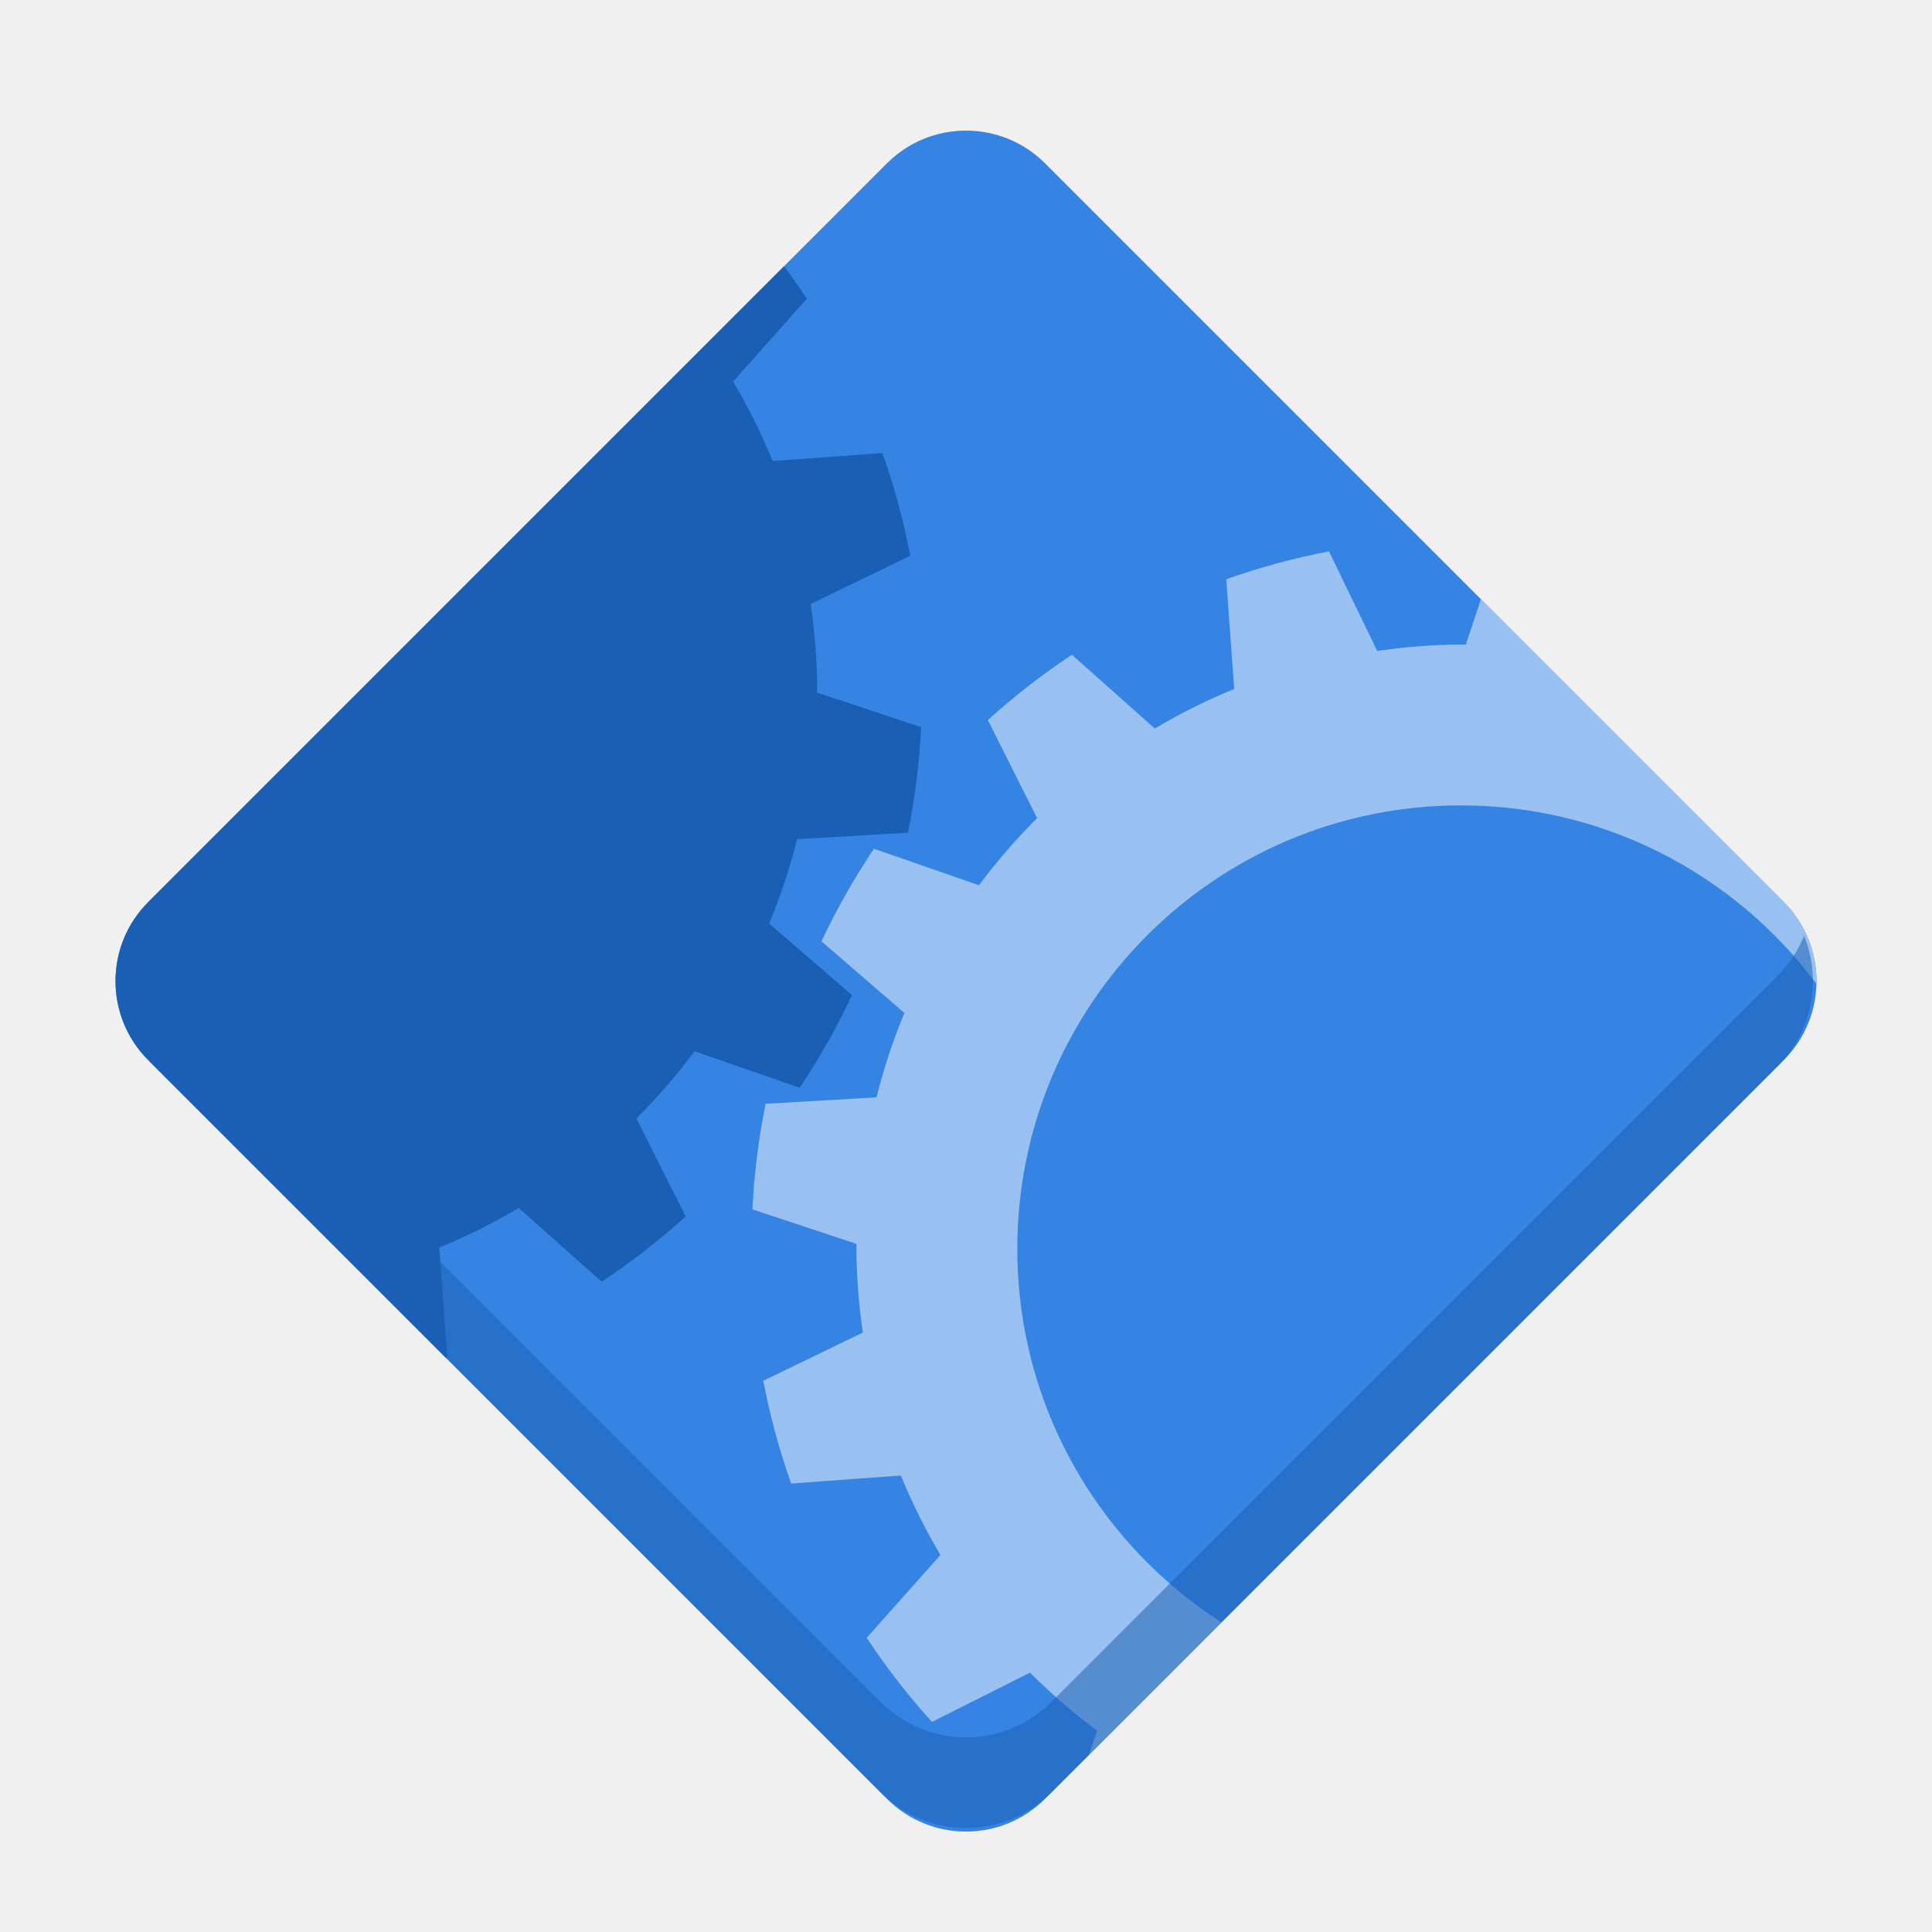
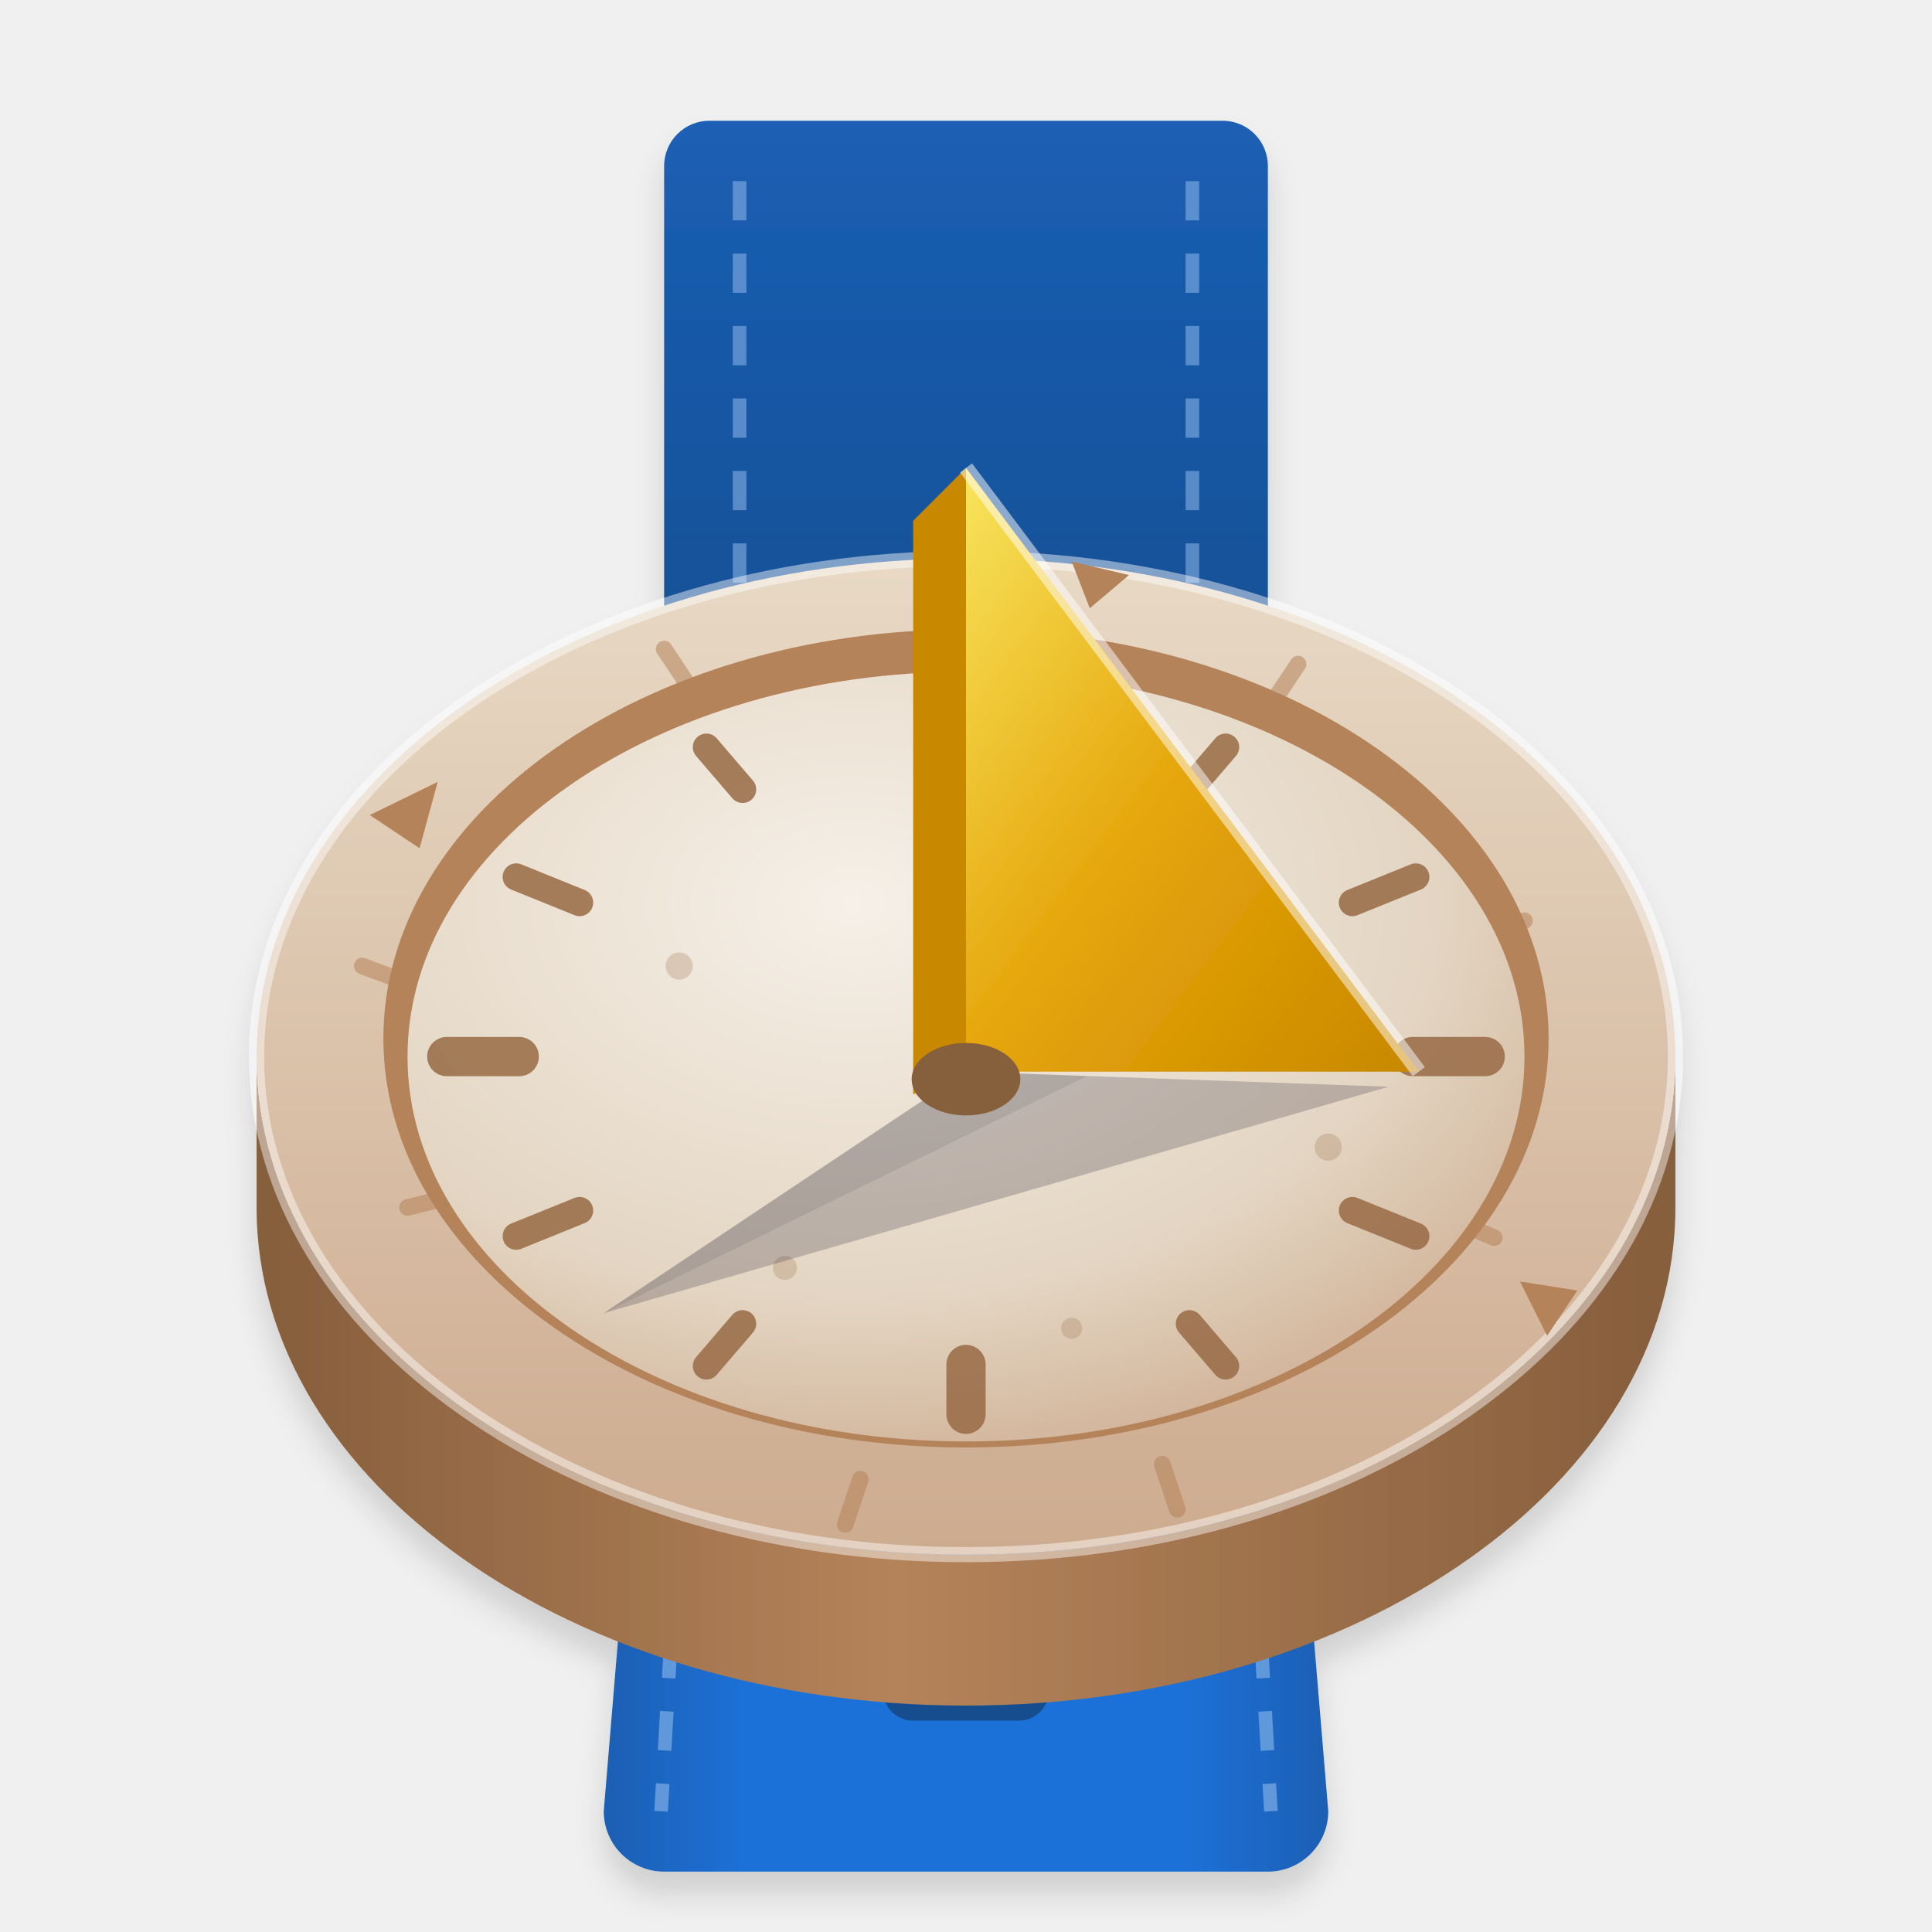
- <svg xmlns="http://www.w3.org/2000/svg" width="33.75mm" height="33.75mm" viewBox="0 0 33.75 33.75" version="1.1" id="svg974">
-   <defs id="defs968">
-     <clipPath clipPathUnits="userSpaceOnUse" id="clipPath18689">
-       <rect clip-path="none" transform="rotate(45)" ry="32" rx="32" y="123.999" x="486.037" height="362.943" width="362.943" id="rect18691" style="display:inline;opacity:1;vector-effect:none;fill:#4a86cf;fill-opacity:1;stroke:none;stroke-width:26.067;stroke-linecap:butt;stroke-linejoin:miter;stroke-miterlimit:4;stroke-dasharray:none;stroke-dashoffset:0;stroke-opacity:1;marker:none;marker-start:none;marker-mid:none;marker-end:none;paint-order:normal;enable-background:new" />
-     </clipPath>
-     <clipPath clipPathUnits="userSpaceOnUse" id="clipPath18689-3">
-       <rect clip-path="none" transform="rotate(45)" ry="32" rx="32" y="123.999" x="486.037" height="362.943" width="362.943" id="rect18691-6" style="display:inline;opacity:1;vector-effect:none;fill:#4a86cf;fill-opacity:1;stroke:none;stroke-width:26.067;stroke-linecap:butt;stroke-linejoin:miter;stroke-miterlimit:4;stroke-dasharray:none;stroke-dashoffset:0;stroke-opacity:1;marker:none;marker-start:none;marker-mid:none;marker-end:none;paint-order:normal;enable-background:new" />
+ <svg xmlns="http://www.w3.org/2000/svg" width="128" height="128" viewBox="0 0 128 128">
+   <defs>
+     <filter id="shadow" x="-20%" y="-20%" width="140%" height="150%">
+       <feDropShadow dx="0" dy="4" stdDeviation="3.5" flood-color="#000" flood-opacity="0.22" />
+       <feDropShadow dx="0" dy="1.5" stdDeviation="1" flood-color="#000" flood-opacity="0.14" />
+     </filter>
+     <linearGradient id="strap" x1="0" y1="0" x2="1" y2="0">
+       <stop offset="0" stop-color="#1a5fb4" />
+       <stop offset="0.2" stop-color="#1c71d8" />
+       <stop offset="0.8" stop-color="#1c71d8" />
+       <stop offset="1" stop-color="#1a5fb4" />
+     </linearGradient>
+     <linearGradient id="strap-back" x1="0" y1="0" x2="0" y2="1">
+       <stop offset="0" stop-color="#1a5fb4" />
+       <stop offset="1" stop-color="#174d8f" />
+     </linearGradient>
+     <linearGradient id="side" x1="0" y1="0" x2="1" y2="0">
+       <stop offset="0" stop-color="#865e3c" />
+       <stop offset="0.45" stop-color="#b5835a" />
+       <stop offset="1" stop-color="#865e3c" />
+     </linearGradient>
+     <linearGradient id="rim" x1="0" y1="0" x2="0" y2="1">
+       <stop offset="0" stop-color="#e8d9c5" />
+       <stop offset="1" stop-color="#cdab8f" />
+     </linearGradient>
+     <radialGradient id="face" cx="0.4" cy="0.3" r="0.8">
+       <stop offset="0" stop-color="#f6f0e8" />
+       <stop offset="0.65" stop-color="#e3d5c2" />
+       <stop offset="1" stop-color="#cdab8f" />
+     </radialGradient>
+     <linearGradient id="bronze" x1="0" y1="0" x2="1" y2="1">
+       <stop offset="0" stop-color="#f8e45c" />
+       <stop offset="0.5" stop-color="#e5a50a" />
+       <stop offset="1" stop-color="#c88800" />
+     </linearGradient>
+     <clipPath id="face-clip">
+       <ellipse cx="64.0" cy="70.0" rx="37.0" ry="25.5" />
    </clipPath>
  </defs>
-   <g id="layer1" transform="translate(-61.81982,-103.944)">
-     <g transform="matrix(0.2636723,0,0,0.2636723,61.81982,-529.397)" style="display:inline;stroke-width:0.25;enable-background:new" id="g1836">
-       <g transform="matrix(0.25,0,0,0.25,0,2295)" id="g18818" style="stroke-width:0.25">
-         <g style="stroke-width:0.27" transform="matrix(0.9260519,0,0,0.9260519,18.93073,50.87633)" id="g18590">
-           <g style="stroke-width:0.27" id="g18681" clip-path="url(#clipPath18689-3)">
-             <rect style="opacity:1;vector-effect:none;fill:#3584e4;fill-opacity:1;stroke:none;stroke-width:8.221;stroke-linecap:butt;stroke-linejoin:miter;stroke-miterlimit:4;stroke-dasharray:none;stroke-dashoffset:0;stroke-opacity:1;marker:none;marker-start:none;marker-mid:none;marker-end:none;paint-order:normal" id="rect18571" width="424" height="424" x="458.337" y="90.642" rx="10.092" ry="10.092" transform="matrix(0.6052817,0.6052817,-0.6052817,0.6052817,33.44063,99.07363)" clip-path="none" />
-             <circle style="opacity:1;vector-effect:none;fill:#f66151;fill-opacity:1;stroke:none;stroke-width:7.037;stroke-linecap:butt;stroke-linejoin:miter;stroke-miterlimit:4;stroke-dasharray:none;stroke-dashoffset:0;stroke-opacity:1;marker:none;marker-start:none;marker-mid:none;marker-end:none;paint-order:normal" id="path18706" cx="0" cy="0" r="0" transform="translate(0,-212)" />
-             <circle style="opacity:1;vector-effect:none;fill:#f66151;fill-opacity:1;stroke:none;stroke-width:7.037;stroke-linecap:butt;stroke-linejoin:miter;stroke-miterlimit:4;stroke-dasharray:none;stroke-dashoffset:0;stroke-opacity:1;marker:none;marker-start:none;marker-mid:none;marker-end:none;paint-order:normal" id="path18708" cx="0" cy="0" r="0" transform="translate(0,-212)" />
-             <path style="display:inline;opacity:1;vector-effect:none;fill:#98c1f1;fill-opacity:1;stroke:none;stroke-width:7.037;stroke-linecap:butt;stroke-linejoin:miter;stroke-miterlimit:4;stroke-dasharray:none;stroke-dashoffset:0;stroke-opacity:1;marker:none;marker-start:none;marker-mid:none;marker-end:none;paint-order:normal;enable-background:new" d="m 408.92,561.918 -9.886,29.829 a 172.971,172.971 0 0 0 -1.427,-0.071 172.971,172.971 0 0 0 -23.929,1.852 l -13.801,-28.501 a 203.293,203.293 0 0 0 -29.401,7.972 l 2.286,31.405 a 172.971,172.971 0 0 0 -22.732,11.319 l -23.718,-21.103 a 203.293,203.293 0 0 0 -24.059,18.674 l 14.099,28.073 a 172.971,172.971 0 0 0 -16.636,19.211 l -30.058,-10.448 a 203.293,203.293 0 0 0 -15.017,26.488 l 23.73,20.507 a 172.971,172.971 0 0 0 -7.985,24.143 l -31.73,1.849 a 203.293,203.293 0 0 0 -3.778,30.217 l 29.829,9.886 a 172.971,172.971 0 0 0 -0.071,1.427 172.971,172.971 0 0 0 1.852,23.929 l -28.501,13.801 a 203.293,203.293 0 0 0 7.972,29.401 l 31.405,-2.286 a 172.971,172.971 0 0 0 11.319,22.732 l -21.103,23.718 a 203.293,203.293 0 0 0 18.674,24.059 l 28.073,-14.099 a 172.971,172.971 0 0 0 19.211,16.636 l -10.448,30.058 a 203.293,203.293 0 0 0 26.488,15.017 l 20.507,-23.73 a 172.971,172.971 0 0 0 24.143,7.985 l 1.849,31.73 a 203.293,203.293 0 0 0 30.217,3.778 l 9.886,-29.829 a 172.971,172.971 0 0 0 1.427,0.071 172.971,172.971 0 0 0 23.929,-1.852 l 13.801,28.501 a 203.293,203.293 0 0 0 29.401,-7.972 l -2.286,-31.405 a 172.971,172.971 0 0 0 22.732,-11.319 l 23.718,21.103 A 203.293,203.293 0 0 0 532.96,916 l -14.099,-28.073 a 172.971,172.971 0 0 0 16.636,-19.211 l 30.058,10.448 a 203.293,203.293 0 0 0 15.017,-26.488 l -23.73,-20.507 a 172.971,172.971 0 0 0 7.985,-24.143 l 31.73,-1.849 a 203.293,203.293 0 0 0 3.778,-30.217 l -29.829,-9.886 a 172.971,172.971 0 0 0 0.071,-1.427 172.971,172.971 0 0 0 -1.852,-23.929 l 28.501,-13.801 a 203.293,203.293 0 0 0 -7.972,-29.401 l -31.405,2.286 a 172.971,172.971 0 0 0 -11.319,-22.732 l 21.103,-23.718 a 203.293,203.293 0 0 0 -18.674,-24.059 l -28.073,14.099 a 172.971,172.971 0 0 0 -19.211,-16.636 l 10.448,-30.058 A 203.293,203.293 0 0 0 485.636,581.681 l -20.507,23.73 a 172.971,172.971 0 0 0 -24.143,-7.985 l -1.849,-31.73 a 203.293,203.293 0 0 0 -30.217,-3.778 z M 397.607,637.722 A 126.926,126.926 0 0 1 524.532,764.647 126.926,126.926 0 0 1 397.607,891.572 126.926,126.926 0 0 1 270.682,764.647 126.926,126.926 0 0 1 397.607,637.722 Z" id="path18717-4" />
-             <path id="path18758" d="m 51.748,401.284 -9.886,29.829 c -0.476,-0.026 -0.951,-0.05 -1.427,-0.071 -8.01,0.062 -16.005,0.681 -23.929,1.852 L 2.706,404.392 c -9.986,1.918 -19.814,4.583 -29.401,7.972 l 2.286,31.405 c -7.844,3.211 -15.442,6.994 -22.732,11.319 l -23.718,-21.103 c -8.475,5.614 -16.518,11.857 -24.059,18.674 l 14.099,28.073 c -6.009,5.987 -11.569,12.408 -16.636,19.211 l -30.058,-10.448 c -5.661,8.442 -10.68,17.296 -15.017,26.488 l 23.73,20.507 c -3.25,7.841 -5.919,15.91 -7.985,24.143 l -31.73,1.849 c -2.013,9.964 -3.276,20.064 -3.778,30.217 l 29.829,9.886 c -0.026,0.476 -0.05,0.951 -0.071,1.427 0.062,8.01 0.681,16.005 1.852,23.929 l -28.501,13.801 c 1.918,9.986 4.583,19.814 7.972,29.401 l 31.405,-2.286 c 3.211,7.844 6.994,15.442 11.319,22.732 l -21.103,23.718 c 5.614,8.475 11.857,16.518 18.674,24.059 l 28.073,-14.099 c 5.987,6.009 12.408,11.569 19.211,16.636 l -10.448,30.058 c 8.442,5.661 17.296,10.68 26.488,15.017 l 20.507,-23.73 c 7.841,3.25 15.91,5.919 24.143,7.985 l 1.849,31.73 c 9.964,2.013 20.064,3.276 30.217,3.778 l 9.886,-29.829 c 0.476,0.026 0.951,0.05 1.427,0.071 8.01,-0.062 16.005,-0.681 23.929,-1.852 l 13.801,28.501 c 9.986,-1.918 19.814,-4.583 29.401,-7.972 l -2.286,-31.405 c 7.844,-3.211 15.442,-6.994 22.732,-11.319 l 23.718,21.103 c 8.475,-5.614 16.518,-11.857 24.059,-18.674 l -14.099,-28.073 c 6.009,-5.987 11.569,-12.408 16.636,-19.211 l 30.058,10.448 c 5.661,-8.442 10.68,-17.296 15.017,-26.488 l -23.73,-20.507 c 3.25,-7.841 5.919,-15.91 7.985,-24.143 l 31.73,-1.849 c 2.013,-9.964 3.276,-20.064 3.778,-30.217 l -29.829,-9.886 c 0.026,-0.476 0.05,-0.951 0.071,-1.427 -0.062,-8.01 -0.681,-16.005 -1.852,-23.929 l 28.501,-13.801 c -1.918,-9.986 -4.583,-19.814 -7.972,-29.401 l -31.405,2.286 c -3.211,-7.844 -6.994,-15.442 -11.319,-22.732 l 21.103,-23.718 c -5.614,-8.475 -11.857,-16.518 -18.674,-24.059 l -28.073,14.099 c -5.987,-6.009 -12.408,-11.569 -19.211,-16.636 l 10.448,-30.058 c -8.442,-5.661 -17.296,-10.68 -26.488,-15.017 l -20.507,23.73 c -7.841,-3.25 -15.91,-5.919 -24.143,-7.985 l -1.849,-31.73 c -9.964,-2.013 -20.064,-3.276 -30.217,-3.778 z" style="display:inline;opacity:1;vector-effect:none;fill:#1a5fb4;fill-opacity:1;stroke:none;stroke-width:7.037;stroke-linecap:butt;stroke-linejoin:miter;stroke-miterlimit:4;stroke-dasharray:none;stroke-dashoffset:0;stroke-opacity:1;marker:none;marker-start:none;marker-mid:none;marker-end:none;paint-order:normal;enable-background:new" />
-           </g>
-         </g>
-         <path style="display:inline;opacity:0.534;vector-effect:none;fill:#1a5fb4;fill-opacity:1;stroke:none;stroke-width:1.629;stroke-linecap:butt;stroke-linejoin:miter;stroke-miterlimit:4;stroke-dasharray:none;stroke-dashoffset:0;stroke-opacity:1;marker:none;marker-start:none;marker-mid:none;marker-end:none;paint-order:normal;enable-background:new" clip-path="none" d="m 8.477,2676 c -1.171,2.887 -0.583,6.308 1.766,8.656 l 48.102,48.102 c 3.134,3.134 8.179,3.134 11.312,0 l 48.102,-48.102 c 2.348,-2.348 2.937,-5.77 1.766,-8.656 -0.392,0.966 -0.98,1.871 -1.766,2.656 l -48.102,48.102 c -3.134,3.134 -8.179,3.134 -11.312,0 L 10.242,2678.656 C 9.457,2677.871 8.868,2676.965 8.477,2676 Z" transform="matrix(4,0,0,4,0,-10028)" id="rect18571-6" />
+   <g filter="url(#shadow)">
+     <path d="M47 8h34a3 3 0 0 1 3 3v40H44V11a3 3 0 0 1 3-3z" fill="url(#strap-back)" />
+     <path d="M49 12v36M79 12v36" stroke="#99c1f1" stroke-width="0.9" stroke-dasharray="2.6 2.2" opacity="0.5" />
+     <path d="M42 96h44l2 24a4 4 0 0 1-4 4H44a4 4 0 0 1-4-4z" fill="url(#strap)" />
+     <path d="M45 99l-1.2 21M83 99l1.2 21" stroke="#99c1f1" stroke-width="0.9" stroke-dasharray="2.6 2.2" opacity="0.55" />
+     <rect x="58.5" y="110" width="11" height="4" rx="2" fill="#174d8f" />
+     <path d="M17 70 a47 33 0 0 0 94 0 v10 a47 33 0 0 1 -94 0 z" fill="url(#side)" />
+     <path d="M18.5 76 a47 33 0 0 0 91 0" fill="none" stroke="#63452c" stroke-width="0.9" opacity="0.35" />
+     <path d="M21 82 a46 31 0 0 0 86 0" fill="none" stroke="#cdab8f" stroke-width="0.8" opacity="0.45" />
+     <ellipse cx="64" cy="70" rx="47" ry="33" fill="url(#rim)" />
+     <ellipse cx="64" cy="70" rx="47" ry="33" fill="none" stroke="#ffffff" stroke-opacity="0.45" stroke-width="1" />
+     <path d="M24.5 54 l4.5 -2.2 l-1.2 4.4 z" fill="#b5835a" />
+     <path d="M104.5 85.5 l-3.8 -0.6 l1.8 3.6 z" fill="#b5835a" />
+     <path d="M71 37.2 l3.8 0.9 l-2.6 2.2 z" fill="#b5835a" />
+     <g stroke="#b5835a" stroke-width="1.1" stroke-linecap="round" opacity="0.55">
+       <path d="M24 64l4 1.5M27 80l4-1M101 61l-4 2M99 82l-3.5-1.5M44 43l2 3M86 44l-2 3M56 101l1-3M78 100l-1-3" />
+     </g>
+     <ellipse cx="64.0" cy="68.8" rx="38.6" ry="27.1" fill="#b5835a" />
+     <ellipse cx="64.0" cy="70.0" rx="37.0" ry="25.5" fill="url(#face)" />
+     <g clip-path="url(#face-clip)">
+       <g fill="#986a44" opacity="0.25">
+         <circle cx="45" cy="64" r="0.9" />
+         <circle cx="80" cy="58" r="0.7" />
+         <circle cx="88" cy="76" r="0.9" />
+         <circle cx="52" cy="84" r="0.8" />
+         <circle cx="71" cy="88" r="0.7" />
+         <circle cx="62" cy="52" r="0.6" />
      </g>
-       <rect y="2402" x="-1.5000001e-06" height="128" width="128" id="rect9125-7-2" style="display:inline;opacity:1;vector-effect:none;fill:none;fill-opacity:1;stroke:none;stroke-width:1.25;stroke-linecap:butt;stroke-linejoin:miter;stroke-miterlimit:4;stroke-dasharray:none;stroke-dashoffset:0;stroke-opacity:1;marker:none;marker-start:none;marker-mid:none;marker-end:none;paint-order:normal;enable-background:new" />
+       <path d="M64 71 L92 72 L40 87 Z" fill="#3d3846" opacity="0.26" />
+       <path d="M64 71 L72 71.3 L40 87 Z" fill="#3d3846" opacity="0.12" />
    </g>
+     <g stroke="#986a44" stroke-linecap="round" opacity="0.85">
+       <path d="M93.6 70.0L98.4 70.0" stroke-width="2.6" />
+       <path d="M89.6 80.2L93.8 81.9" stroke-width="1.8" />
+       <path d="M78.8 87.7L81.2 90.5" stroke-width="1.8" />
+       <path d="M64.0 90.4L64.0 93.7" stroke-width="2.6" />
+       <path d="M49.2 87.7L46.8 90.5" stroke-width="1.8" />
+       <path d="M38.4 80.2L34.2 81.9" stroke-width="1.8" />
+       <path d="M34.4 70.0L29.6 70.0" stroke-width="2.6" />
+       <path d="M38.4 59.8L34.2 58.1" stroke-width="1.8" />
+       <path d="M49.2 52.3L46.8 49.5" stroke-width="1.8" />
+       <path d="M64.0 49.6L64.0 46.3" stroke-width="2.6" />
+       <path d="M78.8 52.3L81.2 49.5" stroke-width="1.8" />
+       <path d="M89.6 59.8L93.8 58.1" stroke-width="1.8" />
+     </g>
+     <path d="M64 71 L64 31 L94 71 Z" fill="url(#bronze)" />
+     <path d="M64 71 L64 31 L60.5 34.5 L60.5 72.5 Z" fill="#c88800" />
+     <path d="M64 31 L94 71" stroke="#ffffff" stroke-opacity="0.5" stroke-width="1" />
+     <ellipse cx="64" cy="71.5" rx="3.6" ry="2.4" fill="#865e3c" />
  </g>
</svg>
